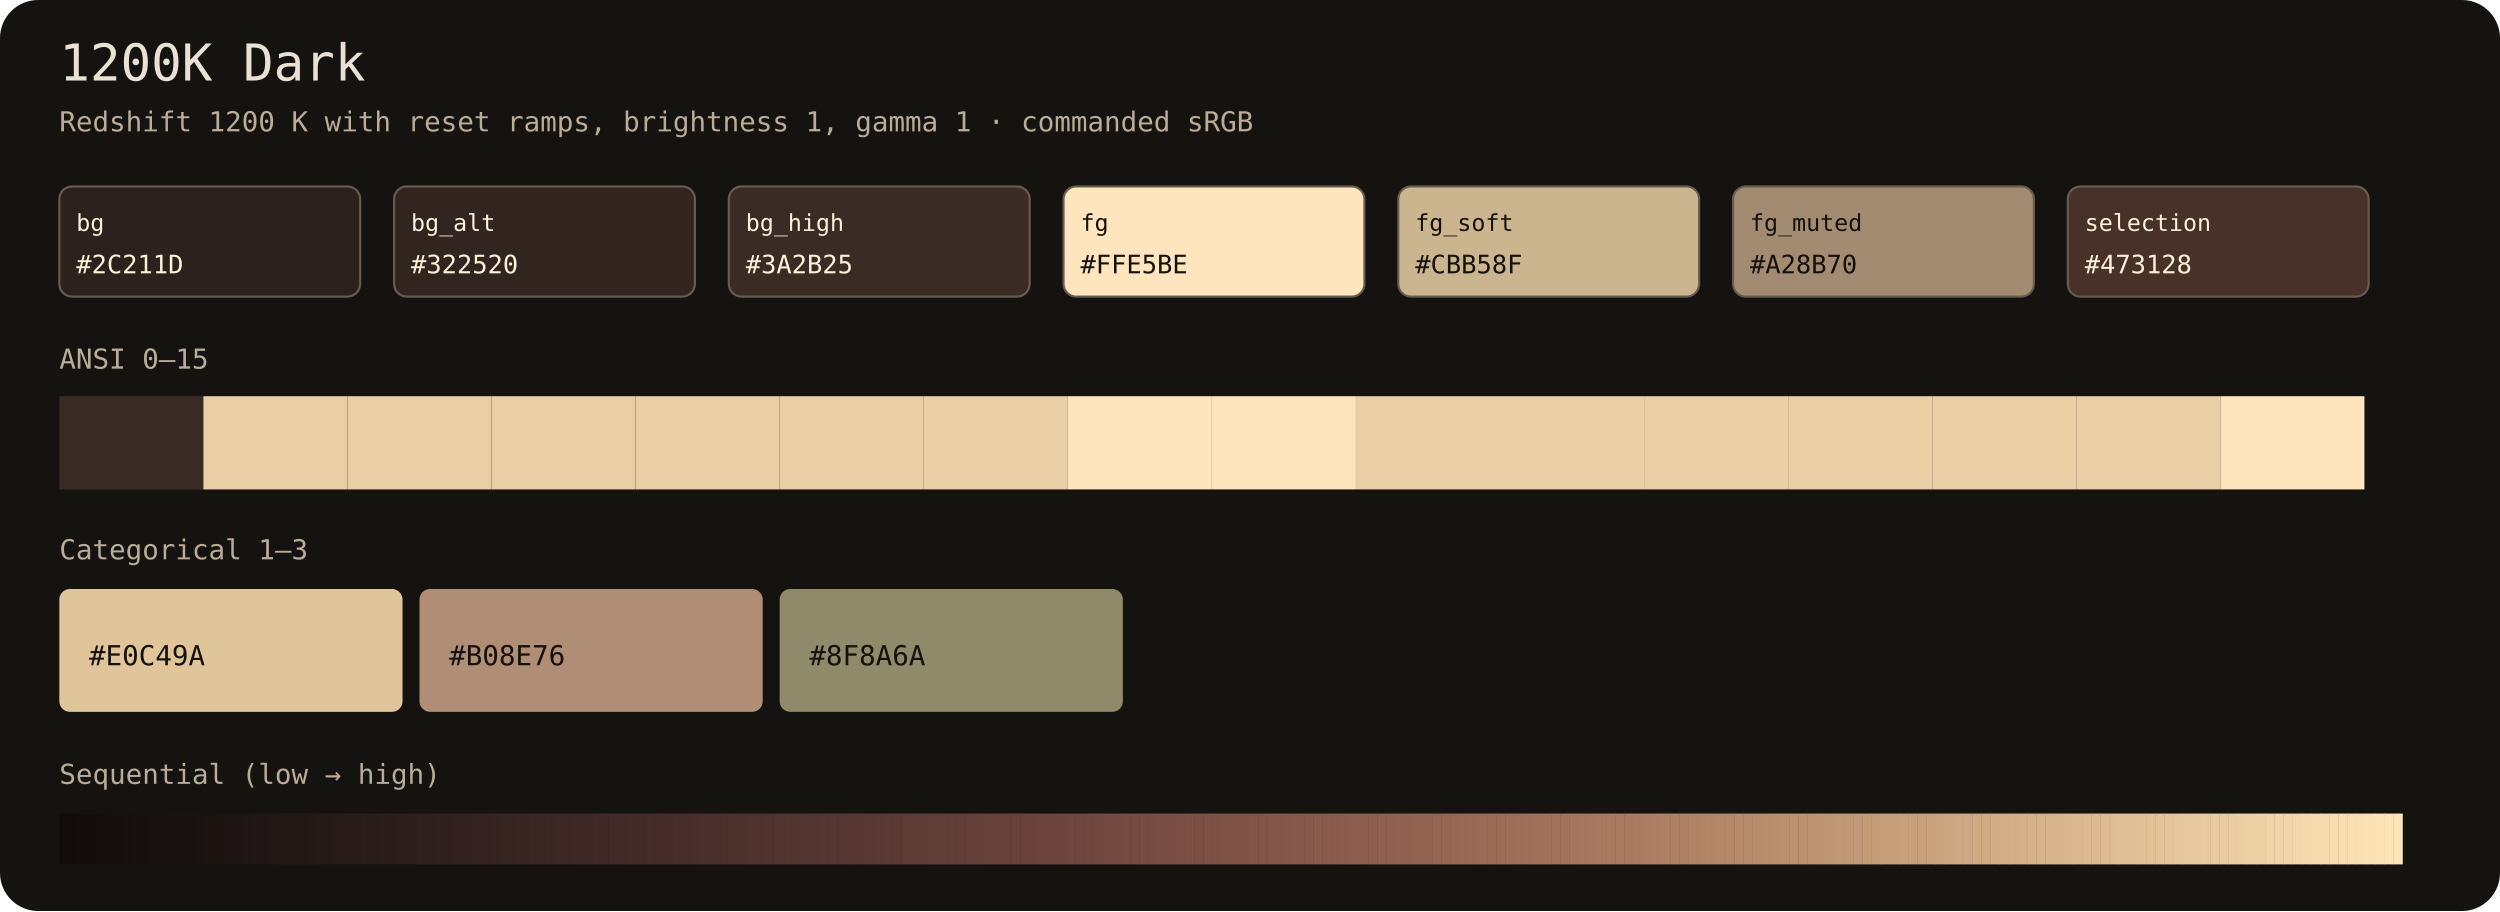
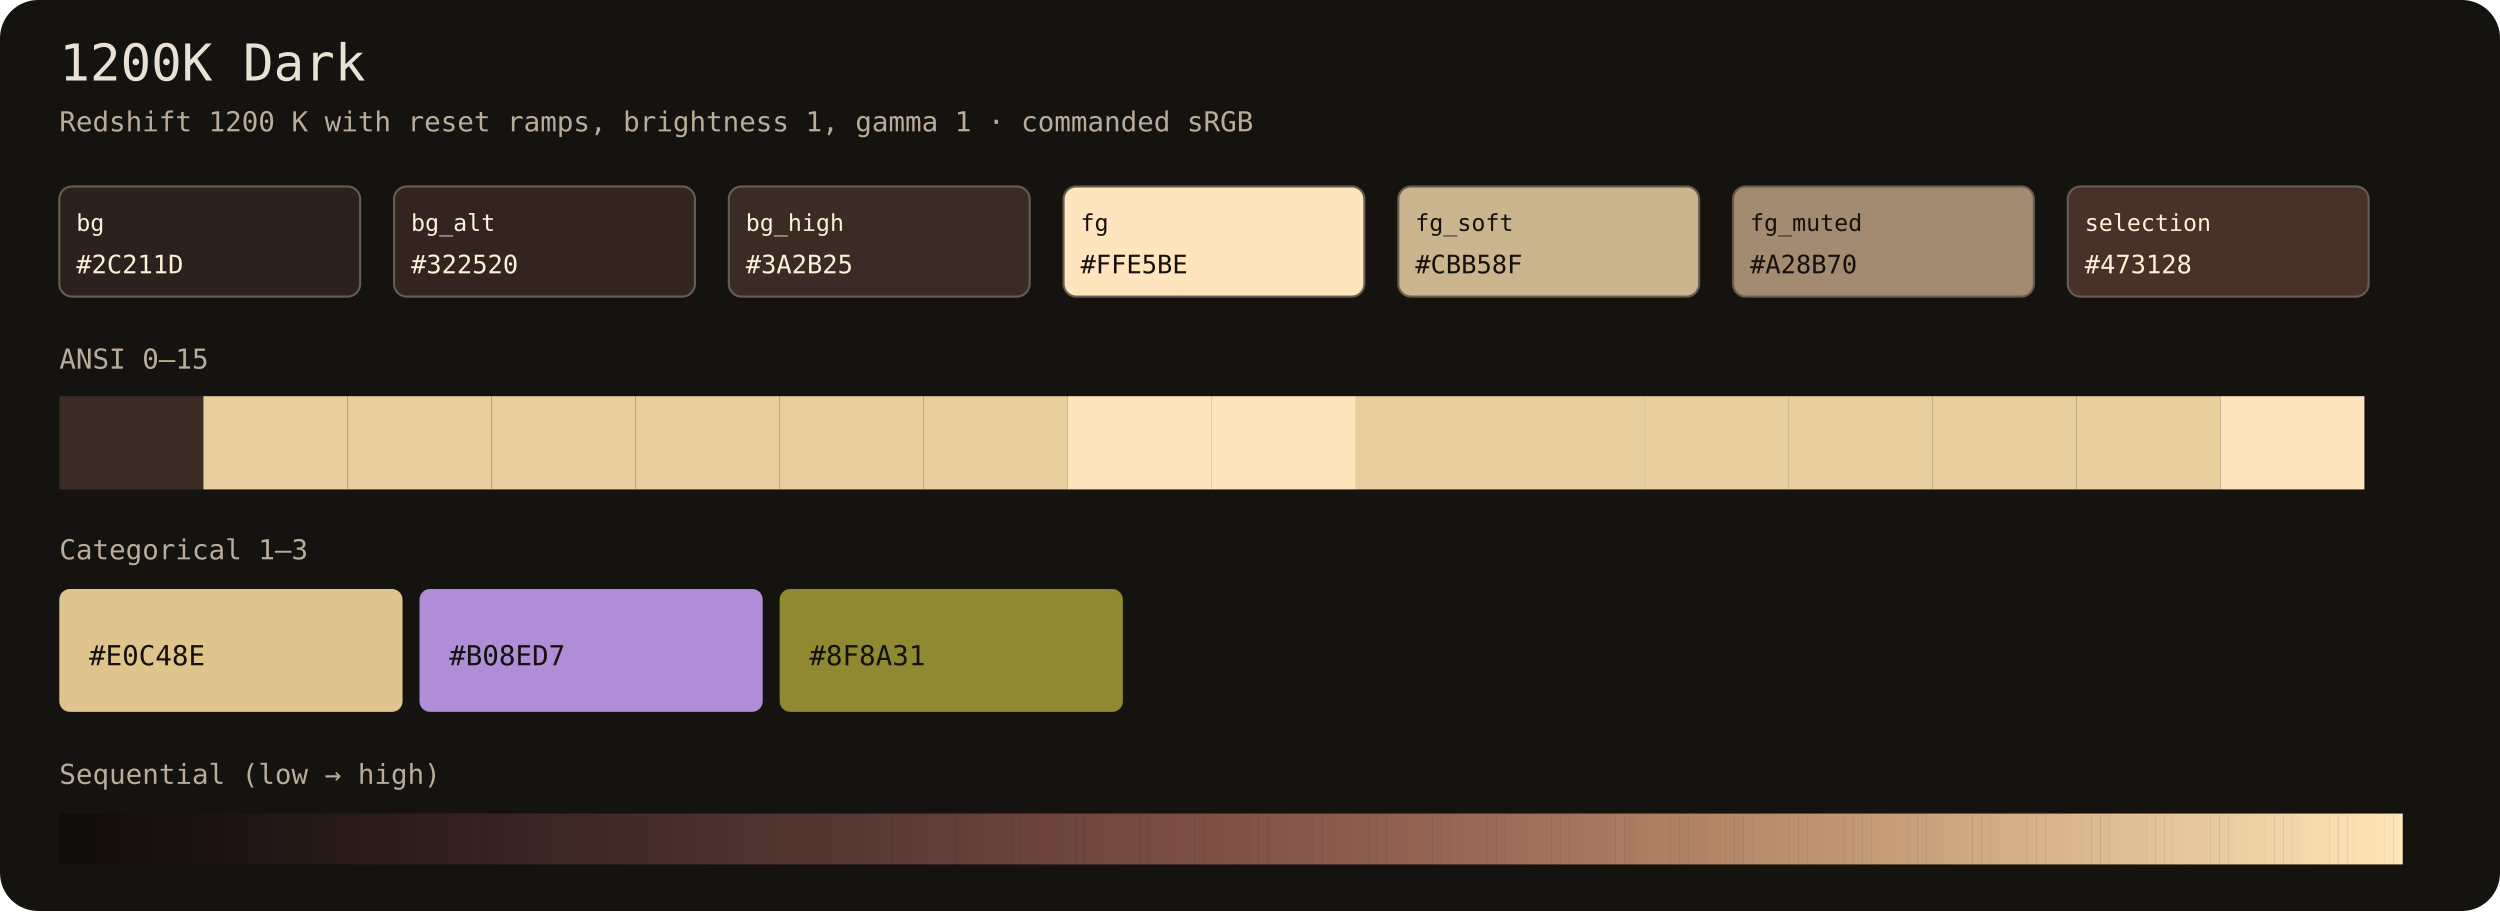
<svg xmlns="http://www.w3.org/2000/svg" width="1180" height="430" viewBox="0 0 1180 430">
  <rect width="100%" height="100%" rx="18" fill="#151310" />
  <text x="28" y="38" fill="#E9E1D4" font-size="24" font-family="ui-monospace, SFMono-Regular, Menlo, monospace">1200K Dark</text>
  <text x="28" y="62" fill="#B9AC98" font-size="13" font-family="ui-monospace, SFMono-Regular, Menlo, monospace">Redshift 1200 K with reset ramps, brightness 1, gamma 1 · commanded sRGB</text>
  <rect x="28" y="88" width="142" height="52" rx="6" fill="#2C211D" stroke="#665D50" />
  <text x="36" y="109" fill="#FFF0D8" font-size="11" font-family="ui-monospace, SFMono-Regular, Menlo, monospace">bg</text>
  <text x="36" y="129" fill="#FFF0D8" font-size="12" font-family="ui-monospace, SFMono-Regular, Menlo, monospace">#2C211D</text>
  <rect x="186" y="88" width="142" height="52" rx="6" fill="#322520" stroke="#665D50" />
  <text x="194" y="109" fill="#FFF0D8" font-size="11" font-family="ui-monospace, SFMono-Regular, Menlo, monospace">bg_alt</text>
  <text x="194" y="129" fill="#FFF0D8" font-size="12" font-family="ui-monospace, SFMono-Regular, Menlo, monospace">#322520</text>
  <rect x="344" y="88" width="142" height="52" rx="6" fill="#3A2B25" stroke="#665D50" />
  <text x="352" y="109" fill="#FFF0D8" font-size="11" font-family="ui-monospace, SFMono-Regular, Menlo, monospace">bg_high</text>
  <text x="352" y="129" fill="#FFF0D8" font-size="12" font-family="ui-monospace, SFMono-Regular, Menlo, monospace">#3A2B25</text>
  <rect x="502" y="88" width="142" height="52" rx="6" fill="#FFE5BE" stroke="#665D50" />
  <text x="510" y="109" fill="#14110E" font-size="11" font-family="ui-monospace, SFMono-Regular, Menlo, monospace">fg</text>
  <text x="510" y="129" fill="#14110E" font-size="12" font-family="ui-monospace, SFMono-Regular, Menlo, monospace">#FFE5BE</text>
  <rect x="660" y="88" width="142" height="52" rx="6" fill="#CBB58F" stroke="#665D50" />
  <text x="668" y="109" fill="#14110E" font-size="11" font-family="ui-monospace, SFMono-Regular, Menlo, monospace">fg_soft</text>
  <text x="668" y="129" fill="#14110E" font-size="12" font-family="ui-monospace, SFMono-Regular, Menlo, monospace">#CBB58F</text>
  <rect x="818" y="88" width="142" height="52" rx="6" fill="#A28B70" stroke="#665D50" />
  <text x="826" y="109" fill="#14110E" font-size="11" font-family="ui-monospace, SFMono-Regular, Menlo, monospace">fg_muted</text>
  <text x="826" y="129" fill="#14110E" font-size="12" font-family="ui-monospace, SFMono-Regular, Menlo, monospace">#A28B70</text>
  <rect x="976" y="88" width="142" height="52" rx="6" fill="#473128" stroke="#665D50" />
  <text x="984" y="109" fill="#FFF0D8" font-size="11" font-family="ui-monospace, SFMono-Regular, Menlo, monospace">selection</text>
  <text x="984" y="129" fill="#FFF0D8" font-size="12" font-family="ui-monospace, SFMono-Regular, Menlo, monospace">#473128</text>
  <text x="28" y="174" fill="#B9AC98" font-size="13" font-family="ui-monospace, SFMono-Regular, Menlo, monospace">ANSI 0–15</text>
  <rect x="28" y="187" width="68" height="44" fill="#3A2B25" />
-   <rect x="96" y="187" width="68" height="44" fill="#EACFA6" />
-   <rect x="164" y="187" width="68" height="44" fill="#EACFA6" />
-   <rect x="232" y="187" width="68" height="44" fill="#EACFA6" />
-   <rect x="300" y="187" width="68" height="44" fill="#EACFA6" />
-   <rect x="368" y="187" width="68" height="44" fill="#EACFA6" />
-   <rect x="436" y="187" width="68" height="44" fill="#EACFA6" />
+   <rect x="96" y="187" width="68" height="44" fill="#EACF9E" />
+   <rect x="164" y="187" width="68" height="44" fill="#EACF9E" />
+   <rect x="232" y="187" width="68" height="44" fill="#EACF9E" />
+   <rect x="300" y="187" width="68" height="44" fill="#EACF9E" />
+   <rect x="368" y="187" width="68" height="44" fill="#EACF9E" />
+   <rect x="436" y="187" width="68" height="44" fill="#EACF9E" />
  <rect x="504" y="187" width="68" height="44" fill="#FFE5BE" />
  <rect x="572" y="187" width="68" height="44" fill="#FFE5BE" />
-   <rect x="640" y="187" width="68" height="44" fill="#EACFA6" />
-   <rect x="708" y="187" width="68" height="44" fill="#EACFA6" />
-   <rect x="776" y="187" width="68" height="44" fill="#EACFA6" />
-   <rect x="844" y="187" width="68" height="44" fill="#EACFA6" />
-   <rect x="912" y="187" width="68" height="44" fill="#EACFA6" />
-   <rect x="980" y="187" width="68" height="44" fill="#EACFA6" />
+   <rect x="640" y="187" width="68" height="44" fill="#EACF9E" />
+   <rect x="708" y="187" width="68" height="44" fill="#EACF9E" />
+   <rect x="776" y="187" width="68" height="44" fill="#EACF9E" />
+   <rect x="844" y="187" width="68" height="44" fill="#EACF9E" />
+   <rect x="912" y="187" width="68" height="44" fill="#EACF9E" />
+   <rect x="980" y="187" width="68" height="44" fill="#EACF9E" />
  <rect x="1048" y="187" width="68" height="44" fill="#FFE5BE" />
  <text x="28" y="264" fill="#B9AC98" font-size="13" font-family="ui-monospace, SFMono-Regular, Menlo, monospace">Categorical 1–3</text>
-   <rect x="28" y="278" width="162" height="58" rx="5" fill="#E0C49A" />
-   <text x="42" y="314" fill="#14110E" font-size="13" font-family="ui-monospace, SFMono-Regular, Menlo, monospace">#E0C49A</text>
-   <rect x="198" y="278" width="162" height="58" rx="5" fill="#B08E76" />
-   <text x="212" y="314" fill="#14110E" font-size="13" font-family="ui-monospace, SFMono-Regular, Menlo, monospace">#B08E76</text>
-   <rect x="368" y="278" width="162" height="58" rx="5" fill="#8F8A6A" />
-   <text x="382" y="314" fill="#14110E" font-size="13" font-family="ui-monospace, SFMono-Regular, Menlo, monospace">#8F8A6A</text>
+   <rect x="28" y="278" width="162" height="58" rx="5" fill="#E0C48E" />
+   <text x="42" y="314" fill="#14110E" font-size="13" font-family="ui-monospace, SFMono-Regular, Menlo, monospace">#E0C48E</text>
+   <rect x="198" y="278" width="162" height="58" rx="5" fill="#B08ED7" />
+   <text x="212" y="314" fill="#14110E" font-size="13" font-family="ui-monospace, SFMono-Regular, Menlo, monospace">#B08ED7</text>
+   <rect x="368" y="278" width="162" height="58" rx="5" fill="#8F8A31" />
+   <text x="382" y="314" fill="#14110E" font-size="13" font-family="ui-monospace, SFMono-Regular, Menlo, monospace">#8F8A31</text>
  <text x="28" y="370" fill="#B9AC98" font-size="13" font-family="ui-monospace, SFMono-Regular, Menlo, monospace">Sequential (low → high)</text>
  <rect x="28.00" y="384" width="4.5" height="24" fill="#100C0B" />
  <rect x="32.32" y="384" width="4.5" height="24" fill="#110C0B" />
  <rect x="36.64" y="384" width="4.5" height="24" fill="#110D0C" />
  <rect x="40.96" y="384" width="4.5" height="24" fill="#120D0C" />
  <rect x="45.28" y="384" width="4.5" height="24" fill="#130E0D" />
  <rect x="49.60" y="384" width="4.5" height="24" fill="#140E0D" />
  <rect x="53.92" y="384" width="4.5" height="24" fill="#140F0E" />
  <rect x="58.24" y="384" width="4.5" height="24" fill="#150F0E" />
  <rect x="62.56" y="384" width="4.5" height="24" fill="#16100E" />
  <rect x="66.88" y="384" width="4.5" height="24" fill="#17100F" />
  <rect x="71.20" y="384" width="4.5" height="24" fill="#17110F" />
  <rect x="75.52" y="384" width="4.5" height="24" fill="#181110" />
  <rect x="79.84" y="384" width="4.5" height="24" fill="#191210" />
  <rect x="84.16" y="384" width="4.5" height="24" fill="#1A1211" />
  <rect x="88.48" y="384" width="4.5" height="24" fill="#1A1211" />
  <rect x="92.80" y="384" width="4.5" height="24" fill="#1B1312" />
  <rect x="97.12" y="384" width="4.5" height="24" fill="#1C1312" />
  <rect x="101.44" y="384" width="4.5" height="24" fill="#1D1412" />
  <rect x="105.76" y="384" width="4.5" height="24" fill="#1E1413" />
  <rect x="110.08" y="384" width="4.5" height="24" fill="#1E1513" />
  <rect x="114.40" y="384" width="4.5" height="24" fill="#1F1514" />
  <rect x="118.72" y="384" width="4.5" height="24" fill="#201614" />
  <rect x="123.04" y="384" width="4.5" height="24" fill="#211615" />
  <rect x="127.36" y="384" width="4.5" height="24" fill="#211715" />
  <rect x="131.68" y="384" width="4.5" height="24" fill="#221716" />
  <rect x="136.00" y="384" width="4.5" height="24" fill="#231816" />
  <rect x="140.32" y="384" width="4.5" height="24" fill="#241817" />
  <rect x="144.64" y="384" width="4.5" height="24" fill="#251917" />
  <rect x="148.96" y="384" width="4.5" height="24" fill="#261918" />
  <rect x="153.28" y="384" width="4.5" height="24" fill="#261A18" />
  <rect x="157.60" y="384" width="4.5" height="24" fill="#271A18" />
  <rect x="161.92" y="384" width="4.5" height="24" fill="#281B19" />
  <rect x="166.24" y="384" width="4.5" height="24" fill="#291B19" />
  <rect x="170.56" y="384" width="4.5" height="24" fill="#2A1C1A" />
  <rect x="174.88" y="384" width="4.5" height="24" fill="#2A1C1A" />
  <rect x="179.20" y="384" width="4.5" height="24" fill="#2B1D1B" />
  <rect x="183.52" y="384" width="4.5" height="24" fill="#2C1D1B" />
  <rect x="187.84" y="384" width="4.5" height="24" fill="#2D1E1C" />
  <rect x="192.16" y="384" width="4.5" height="24" fill="#2E1E1C" />
  <rect x="196.48" y="384" width="4.5" height="24" fill="#2F1F1D" />
  <rect x="200.80" y="384" width="4.5" height="24" fill="#2F1F1D" />
  <rect x="205.12" y="384" width="4.5" height="24" fill="#30201E" />
  <rect x="209.44" y="384" width="4.5" height="24" fill="#31201E" />
  <rect x="213.76" y="384" width="4.5" height="24" fill="#32211F" />
  <rect x="218.08" y="384" width="4.5" height="24" fill="#33211F" />
  <rect x="222.40" y="384" width="4.5" height="24" fill="#342220" />
  <rect x="226.72" y="384" width="4.5" height="24" fill="#352220" />
  <rect x="231.04" y="384" width="4.5" height="24" fill="#352321" />
  <rect x="235.36" y="384" width="4.5" height="24" fill="#362421" />
  <rect x="239.68" y="384" width="4.5" height="24" fill="#372422" />
  <rect x="244.00" y="384" width="4.5" height="24" fill="#382522" />
  <rect x="248.32" y="384" width="4.5" height="24" fill="#392523" />
  <rect x="252.64" y="384" width="4.5" height="24" fill="#3A2623" />
  <rect x="256.96" y="384" width="4.5" height="24" fill="#3B2624" />
  <rect x="261.28" y="384" width="4.5" height="24" fill="#3B2724" />
  <rect x="265.60" y="384" width="4.5" height="24" fill="#3C2724" />
  <rect x="269.92" y="384" width="4.5" height="24" fill="#3D2825" />
  <rect x="274.24" y="384" width="4.5" height="24" fill="#3E2825" />
  <rect x="278.56" y="384" width="4.5" height="24" fill="#3F2926" />
  <rect x="282.88" y="384" width="4.5" height="24" fill="#402926" />
  <rect x="287.20" y="384" width="4.5" height="24" fill="#412A27" />
  <rect x="291.52" y="384" width="4.5" height="24" fill="#422A27" />
  <rect x="295.84" y="384" width="4.5" height="24" fill="#422B28" />
  <rect x="300.16" y="384" width="4.5" height="24" fill="#432B28" />
  <rect x="304.48" y="384" width="4.5" height="24" fill="#442C29" />
  <rect x="308.80" y="384" width="4.5" height="24" fill="#452C29" />
  <rect x="313.12" y="384" width="4.5" height="24" fill="#462D2A" />
  <rect x="317.44" y="384" width="4.5" height="24" fill="#472E2A" />
  <rect x="321.76" y="384" width="4.5" height="24" fill="#482E2B" />
  <rect x="326.08" y="384" width="4.5" height="24" fill="#492F2B" />
  <rect x="330.40" y="384" width="4.5" height="24" fill="#4A2F2C" />
  <rect x="334.72" y="384" width="4.5" height="24" fill="#4A302C" />
  <rect x="339.04" y="384" width="4.5" height="24" fill="#4B302D" />
  <rect x="343.36" y="384" width="4.5" height="24" fill="#4C312D" />
  <rect x="347.68" y="384" width="4.5" height="24" fill="#4D312E" />
  <rect x="352.00" y="384" width="4.5" height="24" fill="#4E322E" />
  <rect x="356.32" y="384" width="4.5" height="24" fill="#4F322F" />
  <rect x="360.64" y="384" width="4.5" height="24" fill="#50332F" />
  <rect x="364.96" y="384" width="4.5" height="24" fill="#51332F" />
  <rect x="369.28" y="384" width="4.5" height="24" fill="#523430" />
  <rect x="373.60" y="384" width="4.5" height="24" fill="#533530" />
  <rect x="377.92" y="384" width="4.5" height="24" fill="#533531" />
  <rect x="382.24" y="384" width="4.5" height="24" fill="#543631" />
  <rect x="386.56" y="384" width="4.5" height="24" fill="#553632" />
  <rect x="390.88" y="384" width="4.5" height="24" fill="#563732" />
  <rect x="395.20" y="384" width="4.5" height="24" fill="#573733" />
  <rect x="399.52" y="384" width="4.5" height="24" fill="#583833" />
  <rect x="403.84" y="384" width="4.5" height="24" fill="#593834" />
  <rect x="408.16" y="384" width="4.5" height="24" fill="#5A3934" />
  <rect x="412.48" y="384" width="4.5" height="24" fill="#5B3935" />
  <rect x="416.80" y="384" width="4.5" height="24" fill="#5C3A35" />
  <rect x="421.12" y="384" width="4.5" height="24" fill="#5D3B35" />
  <rect x="425.44" y="384" width="4.5" height="24" fill="#5E3B36" />
  <rect x="429.76" y="384" width="4.5" height="24" fill="#5F3C36" />
  <rect x="434.08" y="384" width="4.5" height="24" fill="#5F3C37" />
  <rect x="438.40" y="384" width="4.5" height="24" fill="#603D37" />
  <rect x="442.72" y="384" width="4.5" height="24" fill="#613D38" />
  <rect x="447.04" y="384" width="4.5" height="24" fill="#623E38" />
  <rect x="451.36" y="384" width="4.5" height="24" fill="#633E39" />
  <rect x="455.68" y="384" width="4.5" height="24" fill="#643F39" />
  <rect x="460.00" y="384" width="4.5" height="24" fill="#654039" />
  <rect x="464.32" y="384" width="4.5" height="24" fill="#66403A" />
  <rect x="468.64" y="384" width="4.5" height="24" fill="#67413A" />
  <rect x="472.96" y="384" width="4.5" height="24" fill="#68413B" />
  <rect x="477.28" y="384" width="4.5" height="24" fill="#69423B" />
  <rect x="481.60" y="384" width="4.5" height="24" fill="#6A433C" />
  <rect x="485.92" y="384" width="4.5" height="24" fill="#6B433C" />
  <rect x="490.24" y="384" width="4.5" height="24" fill="#6C443D" />
  <rect x="494.56" y="384" width="4.5" height="24" fill="#6D443D" />
  <rect x="498.88" y="384" width="4.5" height="24" fill="#6E453E" />
  <rect x="503.20" y="384" width="4.5" height="24" fill="#6E463E" />
  <rect x="507.52" y="384" width="4.5" height="24" fill="#6F463F" />
  <rect x="511.84" y="384" width="4.5" height="24" fill="#70473F" />
  <rect x="516.16" y="384" width="4.5" height="24" fill="#714840" />
  <rect x="520.48" y="384" width="4.5" height="24" fill="#724840" />
  <rect x="524.80" y="384" width="4.5" height="24" fill="#734941" />
  <rect x="529.12" y="384" width="4.5" height="24" fill="#744A41" />
  <rect x="533.44" y="384" width="4.5" height="24" fill="#754A41" />
  <rect x="537.76" y="384" width="4.5" height="24" fill="#764B42" />
  <rect x="542.08" y="384" width="4.5" height="24" fill="#774C42" />
  <rect x="546.40" y="384" width="4.5" height="24" fill="#784D43" />
  <rect x="550.72" y="384" width="4.5" height="24" fill="#794D43" />
  <rect x="555.04" y="384" width="4.5" height="24" fill="#7A4E44" />
  <rect x="559.36" y="384" width="4.5" height="24" fill="#7B4F44" />
  <rect x="563.68" y="384" width="4.5" height="24" fill="#7C4F45" />
  <rect x="568.00" y="384" width="4.5" height="24" fill="#7D5045" />
  <rect x="572.32" y="384" width="4.5" height="24" fill="#7E5146" />
  <rect x="576.64" y="384" width="4.5" height="24" fill="#7F5246" />
  <rect x="580.96" y="384" width="4.5" height="24" fill="#805247" />
  <rect x="585.28" y="384" width="4.5" height="24" fill="#815347" />
  <rect x="589.60" y="384" width="4.5" height="24" fill="#825448" />
  <rect x="593.92" y="384" width="4.5" height="24" fill="#835548" />
  <rect x="598.24" y="384" width="4.5" height="24" fill="#835649" />
  <rect x="602.56" y="384" width="4.5" height="24" fill="#84564A" />
  <rect x="606.88" y="384" width="4.5" height="24" fill="#85574A" />
  <rect x="611.20" y="384" width="4.5" height="24" fill="#86584B" />
  <rect x="615.52" y="384" width="4.5" height="24" fill="#87594B" />
  <rect x="619.84" y="384" width="4.5" height="24" fill="#885A4C" />
  <rect x="624.16" y="384" width="4.5" height="24" fill="#895A4C" />
  <rect x="628.48" y="384" width="4.5" height="24" fill="#8A5B4D" />
  <rect x="632.80" y="384" width="4.5" height="24" fill="#8B5C4D" />
  <rect x="637.12" y="384" width="4.5" height="24" fill="#8C5D4E" />
  <rect x="641.44" y="384" width="4.5" height="24" fill="#8D5E4E" />
  <rect x="645.76" y="384" width="4.5" height="24" fill="#8E5F4F" />
  <rect x="650.08" y="384" width="4.5" height="24" fill="#8F5F4F" />
  <rect x="654.40" y="384" width="4.5" height="24" fill="#906050" />
  <rect x="658.72" y="384" width="4.5" height="24" fill="#916151" />
  <rect x="663.04" y="384" width="4.5" height="24" fill="#926251" />
  <rect x="667.36" y="384" width="4.5" height="24" fill="#936352" />
  <rect x="671.68" y="384" width="4.5" height="24" fill="#946452" />
  <rect x="676.00" y="384" width="4.5" height="24" fill="#956553" />
  <rect x="680.32" y="384" width="4.5" height="24" fill="#966653" />
  <rect x="684.64" y="384" width="4.5" height="24" fill="#976754" />
  <rect x="688.96" y="384" width="4.5" height="24" fill="#986855" />
  <rect x="693.28" y="384" width="4.5" height="24" fill="#996955" />
  <rect x="697.60" y="384" width="4.5" height="24" fill="#9A6A56" />
  <rect x="701.92" y="384" width="4.5" height="24" fill="#9B6B56" />
  <rect x="706.24" y="384" width="4.5" height="24" fill="#9C6C57" />
  <rect x="710.56" y="384" width="4.5" height="24" fill="#9D6D58" />
  <rect x="714.88" y="384" width="4.5" height="24" fill="#9E6E58" />
  <rect x="719.20" y="384" width="4.5" height="24" fill="#9F6F59" />
  <rect x="723.52" y="384" width="4.5" height="24" fill="#A0705A" />
  <rect x="727.84" y="384" width="4.5" height="24" fill="#A1715A" />
  <rect x="732.16" y="384" width="4.5" height="24" fill="#A2725B" />
  <rect x="736.48" y="384" width="4.5" height="24" fill="#A3735C" />
  <rect x="740.80" y="384" width="4.5" height="24" fill="#A4745C" />
  <rect x="745.12" y="384" width="4.5" height="24" fill="#A5755D" />
  <rect x="749.44" y="384" width="4.5" height="24" fill="#A6765E" />
  <rect x="753.76" y="384" width="4.5" height="24" fill="#A7775E" />
  <rect x="758.08" y="384" width="4.5" height="24" fill="#A8785F" />
  <rect x="762.40" y="384" width="4.5" height="24" fill="#A97960" />
  <rect x="766.72" y="384" width="4.5" height="24" fill="#AA7B60" />
  <rect x="771.04" y="384" width="4.5" height="24" fill="#AB7C61" />
  <rect x="775.36" y="384" width="4.5" height="24" fill="#AC7D62" />
  <rect x="779.68" y="384" width="4.5" height="24" fill="#AD7E63" />
  <rect x="784.00" y="384" width="4.5" height="24" fill="#AE7F63" />
  <rect x="788.32" y="384" width="4.5" height="24" fill="#AF8164" />
  <rect x="792.64" y="384" width="4.5" height="24" fill="#B08265" />
  <rect x="796.96" y="384" width="4.5" height="24" fill="#B08366" />
  <rect x="801.28" y="384" width="4.5" height="24" fill="#B18466" />
  <rect x="805.60" y="384" width="4.5" height="24" fill="#B28667" />
  <rect x="809.92" y="384" width="4.5" height="24" fill="#B38768" />
  <rect x="814.24" y="384" width="4.5" height="24" fill="#B48869" />
  <rect x="818.56" y="384" width="4.5" height="24" fill="#B5896A" />
  <rect x="822.88" y="384" width="4.5" height="24" fill="#B68B6B" />
  <rect x="827.20" y="384" width="4.5" height="24" fill="#B78C6C" />
  <rect x="831.52" y="384" width="4.5" height="24" fill="#B88D6C" />
  <rect x="835.84" y="384" width="4.5" height="24" fill="#B98E6D" />
  <rect x="840.16" y="384" width="4.5" height="24" fill="#BA8F6E" />
  <rect x="844.48" y="384" width="4.5" height="24" fill="#BB916F" />
  <rect x="848.80" y="384" width="4.5" height="24" fill="#BC9270" />
  <rect x="853.12" y="384" width="4.5" height="24" fill="#BD9371" />
  <rect x="857.44" y="384" width="4.5" height="24" fill="#BE9472" />
  <rect x="861.76" y="384" width="4.5" height="24" fill="#BF9673" />
  <rect x="866.08" y="384" width="4.5" height="24" fill="#C09774" />
  <rect x="870.40" y="384" width="4.5" height="24" fill="#C19875" />
  <rect x="874.72" y="384" width="4.5" height="24" fill="#C29976" />
  <rect x="879.04" y="384" width="4.5" height="24" fill="#C39B77" />
  <rect x="883.36" y="384" width="4.5" height="24" fill="#C49C78" />
  <rect x="887.68" y="384" width="4.5" height="24" fill="#C59D79" />
  <rect x="892.00" y="384" width="4.5" height="24" fill="#C69E7A" />
  <rect x="896.32" y="384" width="4.5" height="24" fill="#C7A07B" />
  <rect x="900.64" y="384" width="4.5" height="24" fill="#C8A17C" />
  <rect x="904.96" y="384" width="4.5" height="24" fill="#C9A27D" />
  <rect x="909.28" y="384" width="4.5" height="24" fill="#CAA37E" />
  <rect x="913.60" y="384" width="4.5" height="24" fill="#CBA57F" />
  <rect x="917.92" y="384" width="4.5" height="24" fill="#CCA680" />
  <rect x="922.24" y="384" width="4.5" height="24" fill="#CDA781" />
  <rect x="926.56" y="384" width="4.5" height="24" fill="#CEA882" />
  <rect x="930.88" y="384" width="4.5" height="24" fill="#CFAA83" />
  <rect x="935.20" y="384" width="4.5" height="24" fill="#D0AB84" />
  <rect x="939.52" y="384" width="4.5" height="24" fill="#D1AC85" />
  <rect x="943.84" y="384" width="4.5" height="24" fill="#D2AD86" />
  <rect x="948.16" y="384" width="4.5" height="24" fill="#D4AF87" />
  <rect x="952.48" y="384" width="4.5" height="24" fill="#D5B089" />
  <rect x="956.80" y="384" width="4.5" height="24" fill="#D6B18A" />
  <rect x="961.12" y="384" width="4.5" height="24" fill="#D7B38B" />
  <rect x="965.44" y="384" width="4.5" height="24" fill="#D8B48C" />
  <rect x="969.76" y="384" width="4.5" height="24" fill="#D9B58D" />
  <rect x="974.08" y="384" width="4.5" height="24" fill="#DAB68E" />
  <rect x="978.40" y="384" width="4.5" height="24" fill="#DBB88F" />
  <rect x="982.72" y="384" width="4.5" height="24" fill="#DCB990" />
  <rect x="987.04" y="384" width="4.5" height="24" fill="#DDBA91" />
  <rect x="991.36" y="384" width="4.5" height="24" fill="#DEBB93" />
  <rect x="995.68" y="384" width="4.5" height="24" fill="#DFBD94" />
  <rect x="1000.00" y="384" width="4.5" height="24" fill="#E0BE95" />
  <rect x="1004.32" y="384" width="4.5" height="24" fill="#E1BF96" />
  <rect x="1008.64" y="384" width="4.5" height="24" fill="#E2C197" />
  <rect x="1012.96" y="384" width="4.5" height="24" fill="#E3C298" />
  <rect x="1017.28" y="384" width="4.5" height="24" fill="#E4C399" />
  <rect x="1021.60" y="384" width="4.5" height="24" fill="#E5C49B" />
  <rect x="1025.92" y="384" width="4.5" height="24" fill="#E6C69C" />
  <rect x="1030.24" y="384" width="4.5" height="24" fill="#E7C79D" />
  <rect x="1034.56" y="384" width="4.5" height="24" fill="#E8C89E" />
  <rect x="1038.88" y="384" width="4.5" height="24" fill="#E9C99F" />
  <rect x="1043.20" y="384" width="4.5" height="24" fill="#EACBA0" />
  <rect x="1047.52" y="384" width="4.5" height="24" fill="#EBCCA2" />
  <rect x="1051.84" y="384" width="4.5" height="24" fill="#ECCDA3" />
  <rect x="1056.16" y="384" width="4.5" height="24" fill="#EDCFA4" />
  <rect x="1060.48" y="384" width="4.5" height="24" fill="#EED0A5" />
  <rect x="1064.80" y="384" width="4.5" height="24" fill="#EFD1A6" />
  <rect x="1069.12" y="384" width="4.5" height="24" fill="#F0D3A7" />
  <rect x="1073.44" y="384" width="4.5" height="24" fill="#F1D4A9" />
  <rect x="1077.76" y="384" width="4.5" height="24" fill="#F2D5AA" />
  <rect x="1082.08" y="384" width="4.5" height="24" fill="#F3D6AB" />
  <rect x="1086.40" y="384" width="4.5" height="24" fill="#F5D8AC" />
  <rect x="1090.72" y="384" width="4.5" height="24" fill="#F6D9AD" />
  <rect x="1095.04" y="384" width="4.5" height="24" fill="#F7DAAE" />
  <rect x="1099.36" y="384" width="4.5" height="24" fill="#F8DCB0" />
  <rect x="1103.68" y="384" width="4.5" height="24" fill="#F9DDB1" />
  <rect x="1108.00" y="384" width="4.5" height="24" fill="#FADEB2" />
  <rect x="1112.32" y="384" width="4.5" height="24" fill="#FBE0B3" />
  <rect x="1116.64" y="384" width="4.5" height="24" fill="#FCE1B4" />
  <rect x="1120.96" y="384" width="4.5" height="24" fill="#FDE2B6" />
  <rect x="1125.28" y="384" width="4.5" height="24" fill="#FEE4B7" />
  <rect x="1129.60" y="384" width="4.5" height="24" fill="#FFE5B8" />
</svg>
